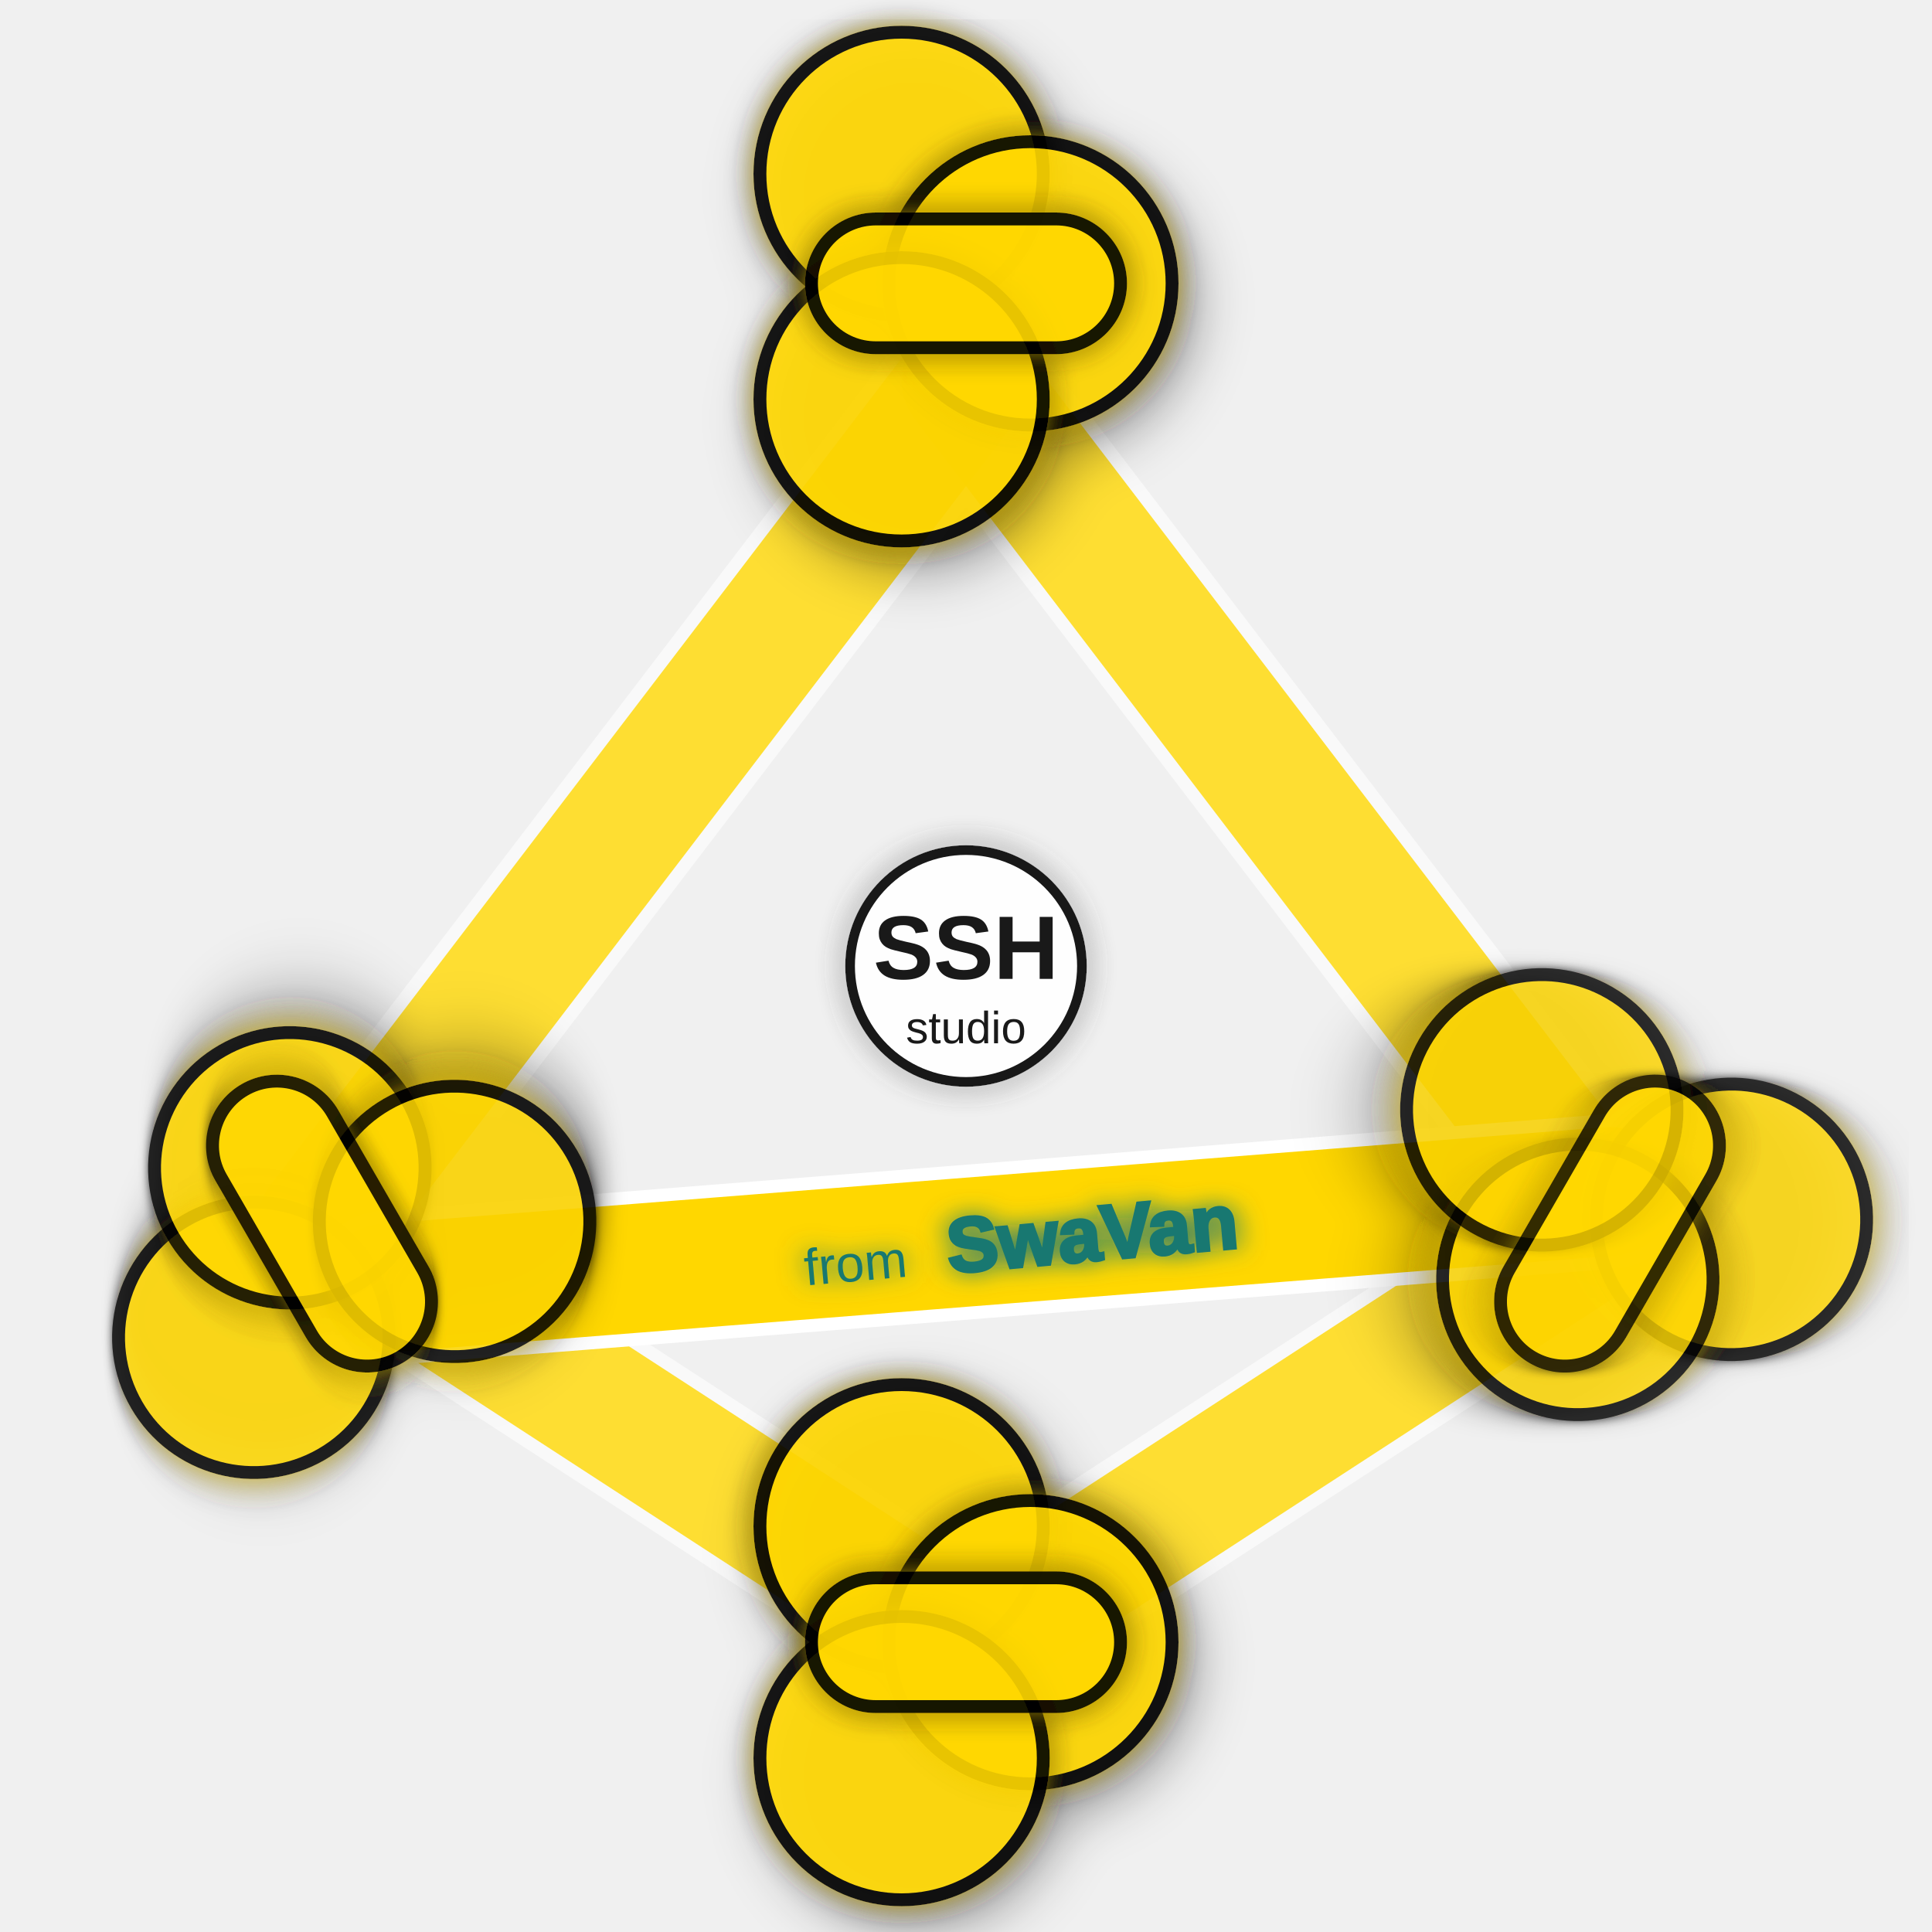
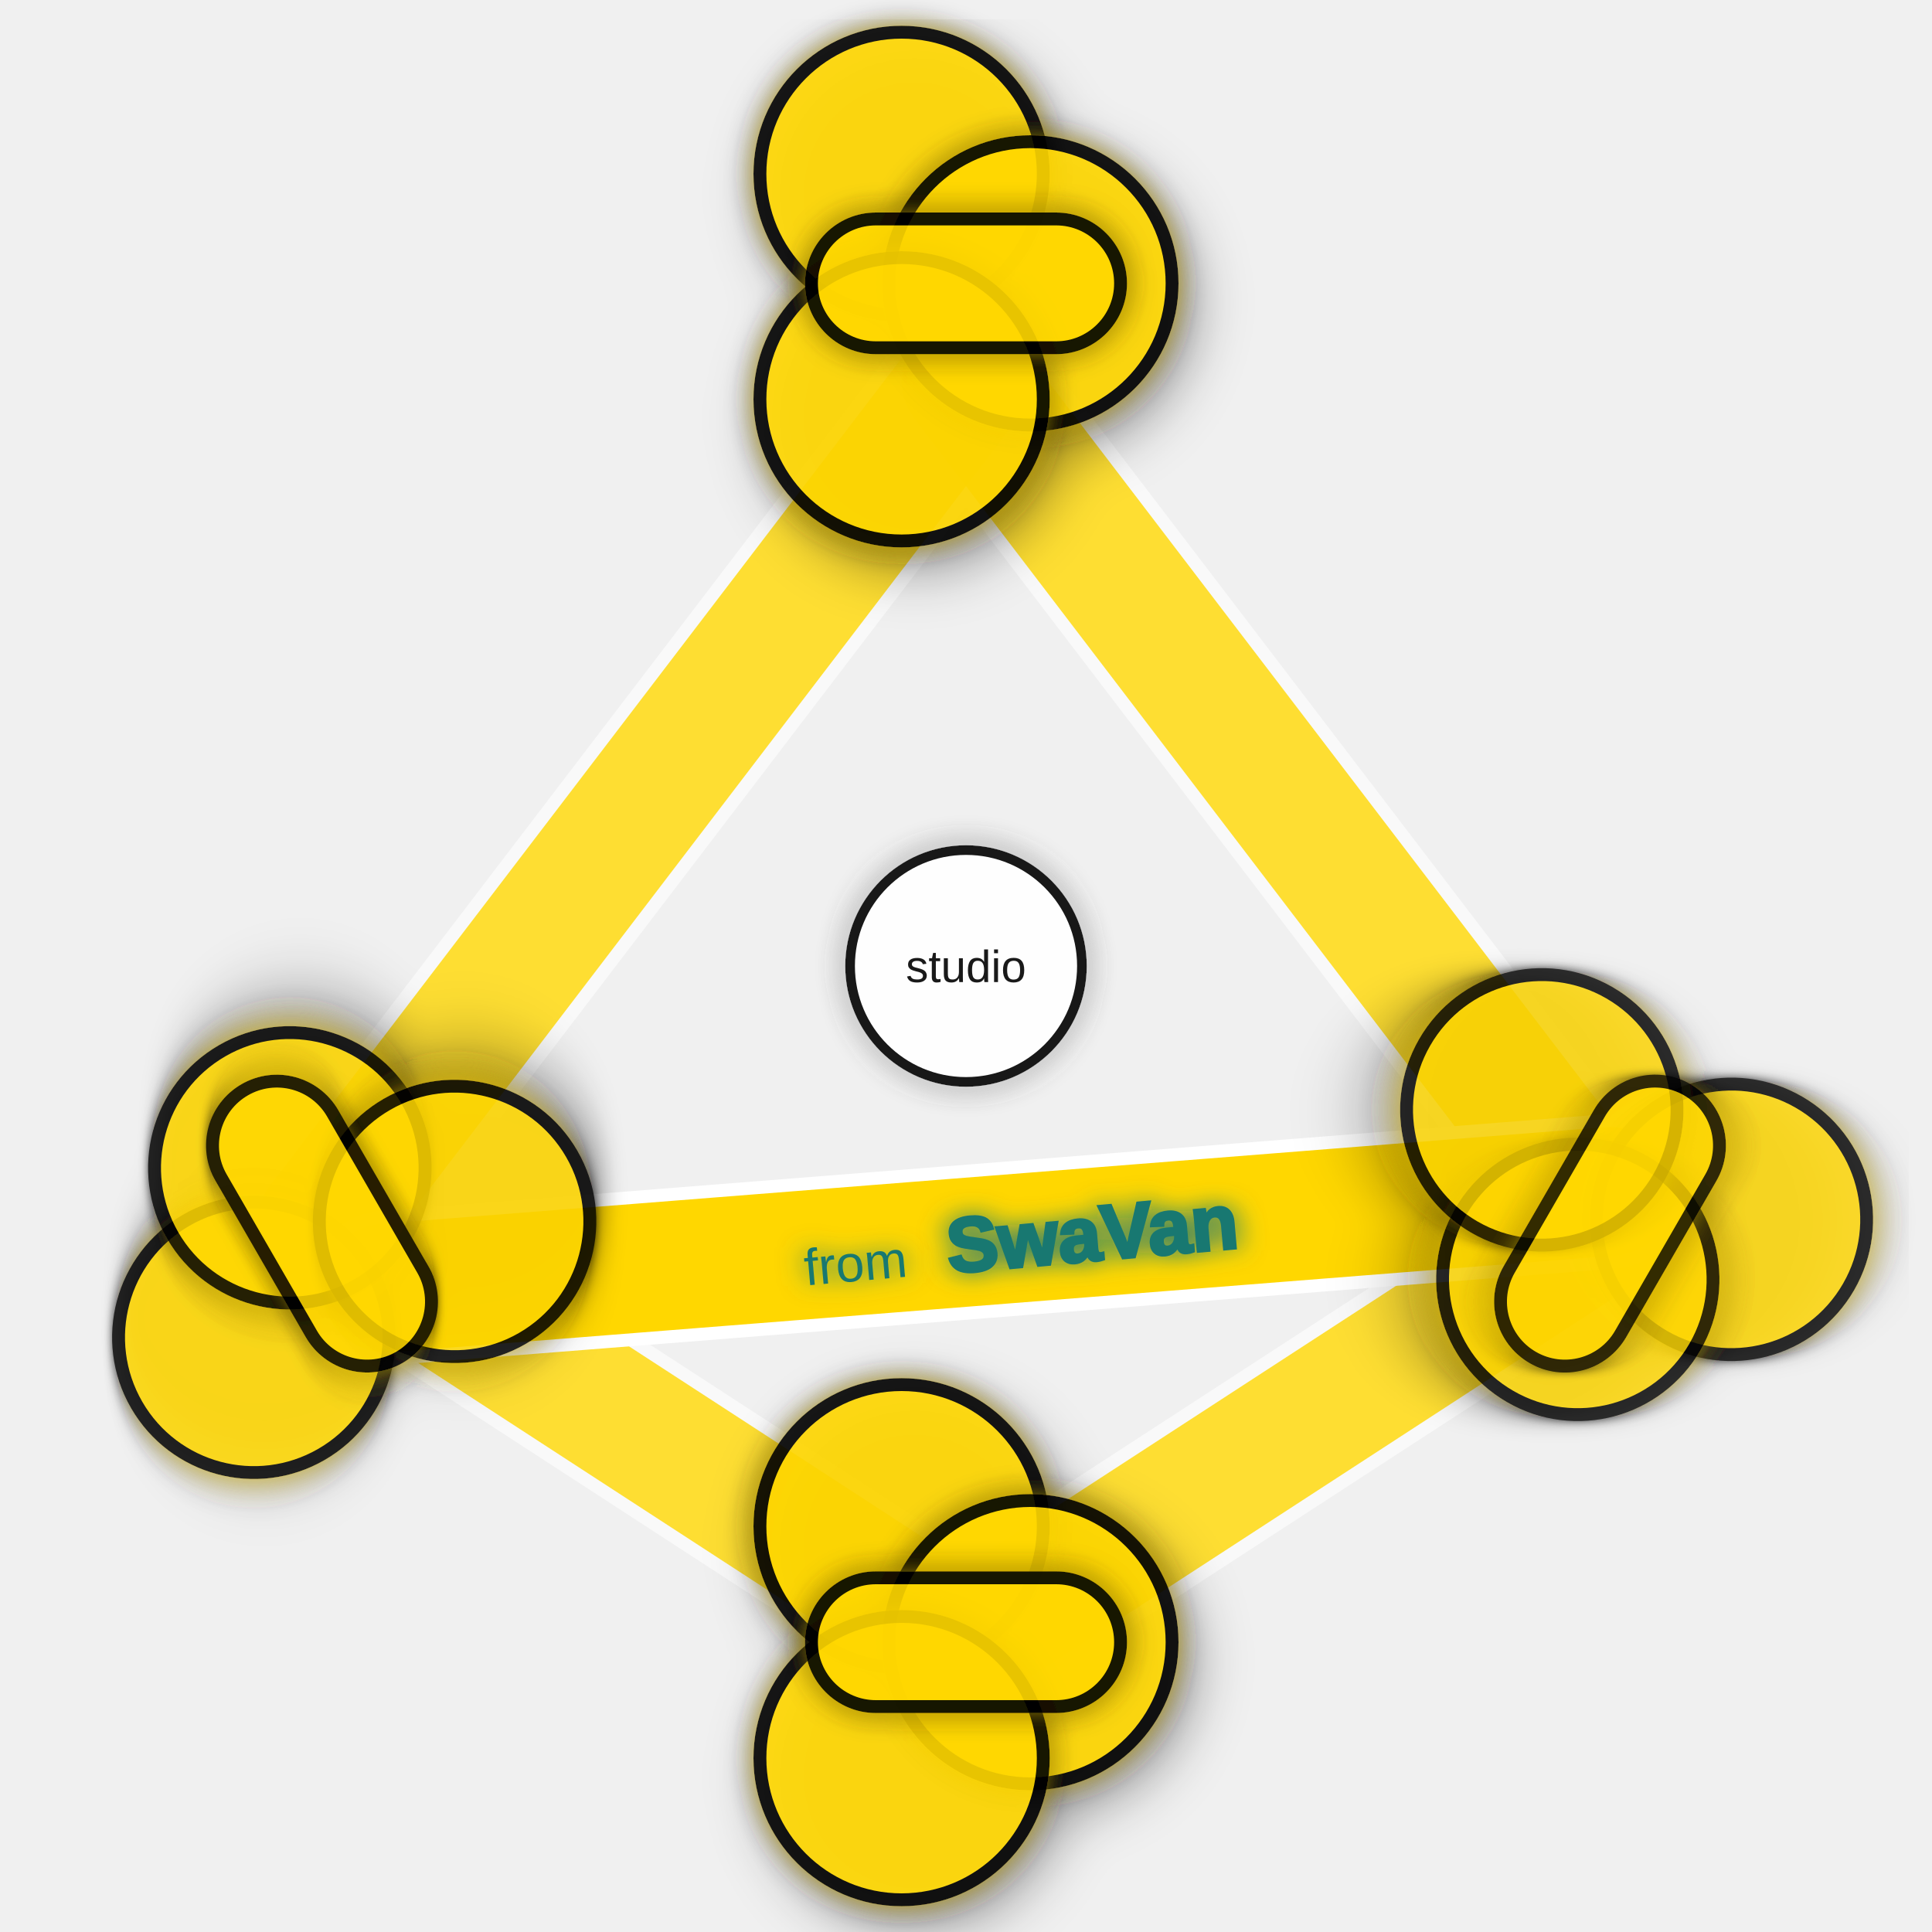
<svg xmlns="http://www.w3.org/2000/svg" viewBox="0 0 300 300">
  <defs>
    <style>
      @media (prefers-color-scheme: light) {
        #bg-light { display: block; }
        #bg-dark { display: none; }
      }
      @media (prefers-color-scheme: dark) {
        #bg-light { display: none; }
        #bg-dark { display: block; }
      }
    </style>
    <linearGradient id="modernGrad1" x1="0%" y1="0%" x2="100%" y2="100%">
      <stop offset="0%" style="stop-color:#667eea;stop-opacity:1" />
      <stop offset="100%" style="stop-color:#764ba2;stop-opacity:1" />
    </linearGradient>
    <linearGradient id="modernGrad2" x1="0%" y1="0%" x2="100%" y2="100%">
      <stop offset="0%" style="stop-color:#f093fb;stop-opacity:1" />
      <stop offset="100%" style="stop-color:#f5576c;stop-opacity:1" />
    </linearGradient>
    <linearGradient id="tealGrad" x1="0%" y1="0%" x2="100%" y2="100%">
      <stop offset="0%" style="stop-color:#1dd1a1;stop-opacity:1" />
      <stop offset="100%" style="stop-color:#00d4ff;stop-opacity:1" />
    </linearGradient>
    <filter id="dropShadow" x="-50%" y="-50%" width="200%" height="200%">
      <feDropShadow dx="2" dy="3" stdDeviation="4" flood-color="#000000" flood-opacity="0.4" />
    </filter>
    <filter id="strokeGlow" x="-50%" y="-50%" width="200%" height="200%">
      <feGaussianBlur stdDeviation="2" result="coloredBlur" />
      <feMerge>
        <feMergeNode in="coloredBlur" />
        <feMergeNode in="SourceGraphic" />
      </feMerge>
    </filter>
    <filter id="deepTealStroke" x="-50%" y="-50%" width="200%" height="200%">
      <feFlood flood-color="#0a4f51" result="coloredBlur" />
      <feComposite in="coloredBlur" in2="SourceAlpha" operator="in" result="coloredBlur" />
      <feGaussianBlur in="coloredBlur" stdDeviation="2" result="coloredBlur" />
      <feMerge>
        <feMergeNode in="coloredBlur" />
        <feMergeNode in="SourceGraphic" />
      </feMerge>
    </filter>
  </defs>
  <line x1="150" y1="59" x2="50" y2="190" stroke="white" stroke-width="24" opacity="0.6" stroke-linecap="round" />
  <line x1="250" y1="190" x2="150" y2="59" stroke="white" stroke-width="24" opacity="0.6" stroke-linecap="round" />
  <line x1="50" y1="190" x2="150" y2="255" stroke="white" stroke-width="24" opacity="0.6" stroke-linecap="round" />
  <line x1="250" y1="190" x2="150" y2="255" stroke="white" stroke-width="24" opacity="0.6" stroke-linecap="round" />
  <line x1="150" y1="59" x2="50" y2="190" stroke="#FFD700" stroke-width="20" opacity="0.8" stroke-linecap="round" />
  <line x1="250" y1="190" x2="150" y2="59" stroke="#FFD700" stroke-width="20" opacity="0.8" stroke-linecap="round" />
  <line x1="50" y1="190" x2="150" y2="255" stroke="#FFD700" stroke-width="20" opacity="0.8" stroke-linecap="round" />
  <line x1="250" y1="190" x2="150" y2="255" stroke="#FFD700" stroke-width="20" opacity="0.8" stroke-linecap="round" />
  <line x1="250" y1="185" x2="60" y2="200" stroke="white" stroke-width="24" opacity="1" stroke-linecap="round" />
  <line x1="250" y1="185" x2="60" y2="200" stroke="#FFD700" stroke-width="20" opacity="1" stroke-linecap="round" />
  <g transform="translate(155, 197) rotate(-5)">
    <text x="-22" y="0" font-family="Arial, sans-serif" font-size="8" font-weight="normal" text-anchor="middle" fill="#0d7377" opacity="0.95" filter="url(#strokeGlow)">from</text>
    <text x="15" y="0" font-family="Arial, sans-serif" font-size="12" font-weight="bold" text-anchor="middle" fill="#0d7377" stroke="#0d7377" stroke-width="0.5" opacity="0.95" filter="url(#strokeGlow)">SwaVan</text>
  </g>
  <g transform="translate(150, 59)" filter="url(#dropShadow)">
    <circle cx="-10" cy="-32" r="22" fill="#FFD700" stroke="black" stroke-width="2" opacity="0.9" filter="url(#strokeGlow)" />
    <circle cx="10" cy="-15" r="22" fill="#FFD700" stroke="black" stroke-width="2" opacity="0.9" filter="url(#strokeGlow)" />
    <circle cx="-10" cy="3" r="22" fill="#FFD700" stroke="black" stroke-width="2" opacity="0.9" filter="url(#strokeGlow)" />
    <rect x="-24" y="-25" width="48" height="20" fill="#FFD700" rx="10" stroke="black" stroke-width="2" opacity="0.9" filter="url(#strokeGlow)" />
  </g>
  <g transform="translate(50, 190) rotate(-120)" filter="url(#dropShadow)">
    <circle cx="-10" cy="-18" r="21" fill="#FFD700" stroke="black" stroke-width="2" opacity="0.85" filter="url(#strokeGlow)" />
    <circle cx="10" cy="0" r="21" fill="#FFD700" stroke="black" stroke-width="2" opacity="0.85" filter="url(#strokeGlow)" />
    <circle cx="-10" cy="18" r="21" fill="#FFD700" stroke="black" stroke-width="2" opacity="0.85" filter="url(#strokeGlow)" />
    <rect x="-24" y="-10" width="48" height="20" fill="#FFD700" rx="10" stroke="black" stroke-width="2" opacity="0.85" filter="url(#strokeGlow)" />
  </g>
  <g transform="translate(250, 190) rotate(120)" filter="url(#dropShadow)">
    <circle cx="-10" cy="-16" r="21" fill="#FFD700" stroke="black" stroke-width="2" opacity="0.8" filter="url(#strokeGlow)" />
    <circle cx="10" cy="0" r="21" fill="#FFD700" stroke="black" stroke-width="2" opacity="0.8" filter="url(#strokeGlow)" />
    <circle cx="-10" cy="18" r="21" fill="#FFD700" stroke="black" stroke-width="2" opacity="0.8" filter="url(#strokeGlow)" />
    <rect x="-24" y="-10" width="48" height="20" fill="#FFD700" rx="10" stroke="black" stroke-width="2" opacity="0.8" filter="url(#strokeGlow)" />
  </g>
  <g transform="translate(150, 150)">
    <circle cx="0" cy="0" r="18" fill="white" stroke="black" stroke-width="1.5" opacity="0.9" filter="url(#strokeGlow)" />
-     <text x="0" y="2" font-family="Arial, sans-serif" font-size="14" font-weight="bold" text-anchor="middle" fill="black" opacity="0.9">SSH</text>
-     <text x="0" y="12" font-family="Arial, sans-serif" font-size="7" font-weight="normal" text-anchor="middle" fill="black" opacity="0.9">studio</text>
+     <text x="0" y="2.5" font-family="Arial, sans-serif" font-size="7" font-weight="normal" text-anchor="middle" fill="black" opacity="0.9">studio</text>
  </g>
  <g transform="translate(150, 255)" filter="url(#dropShadow)">
    <circle cx="-10" cy="-18" r="22" fill="#FFD700" stroke="black" stroke-width="2" opacity="0.9" filter="url(#strokeGlow)" />
    <circle cx="10" cy="0" r="22" fill="#FFD700" stroke="black" stroke-width="2" opacity="0.9" filter="url(#strokeGlow)" />
    <circle cx="-10" cy="18" r="22" fill="#FFD700" stroke="black" stroke-width="2" opacity="0.9" filter="url(#strokeGlow)" />
    <rect x="-24" y="-10" width="48" height="20" fill="#FFD700" rx="10" stroke="black" stroke-width="2" opacity="0.9" filter="url(#strokeGlow)" />
  </g>
</svg>
